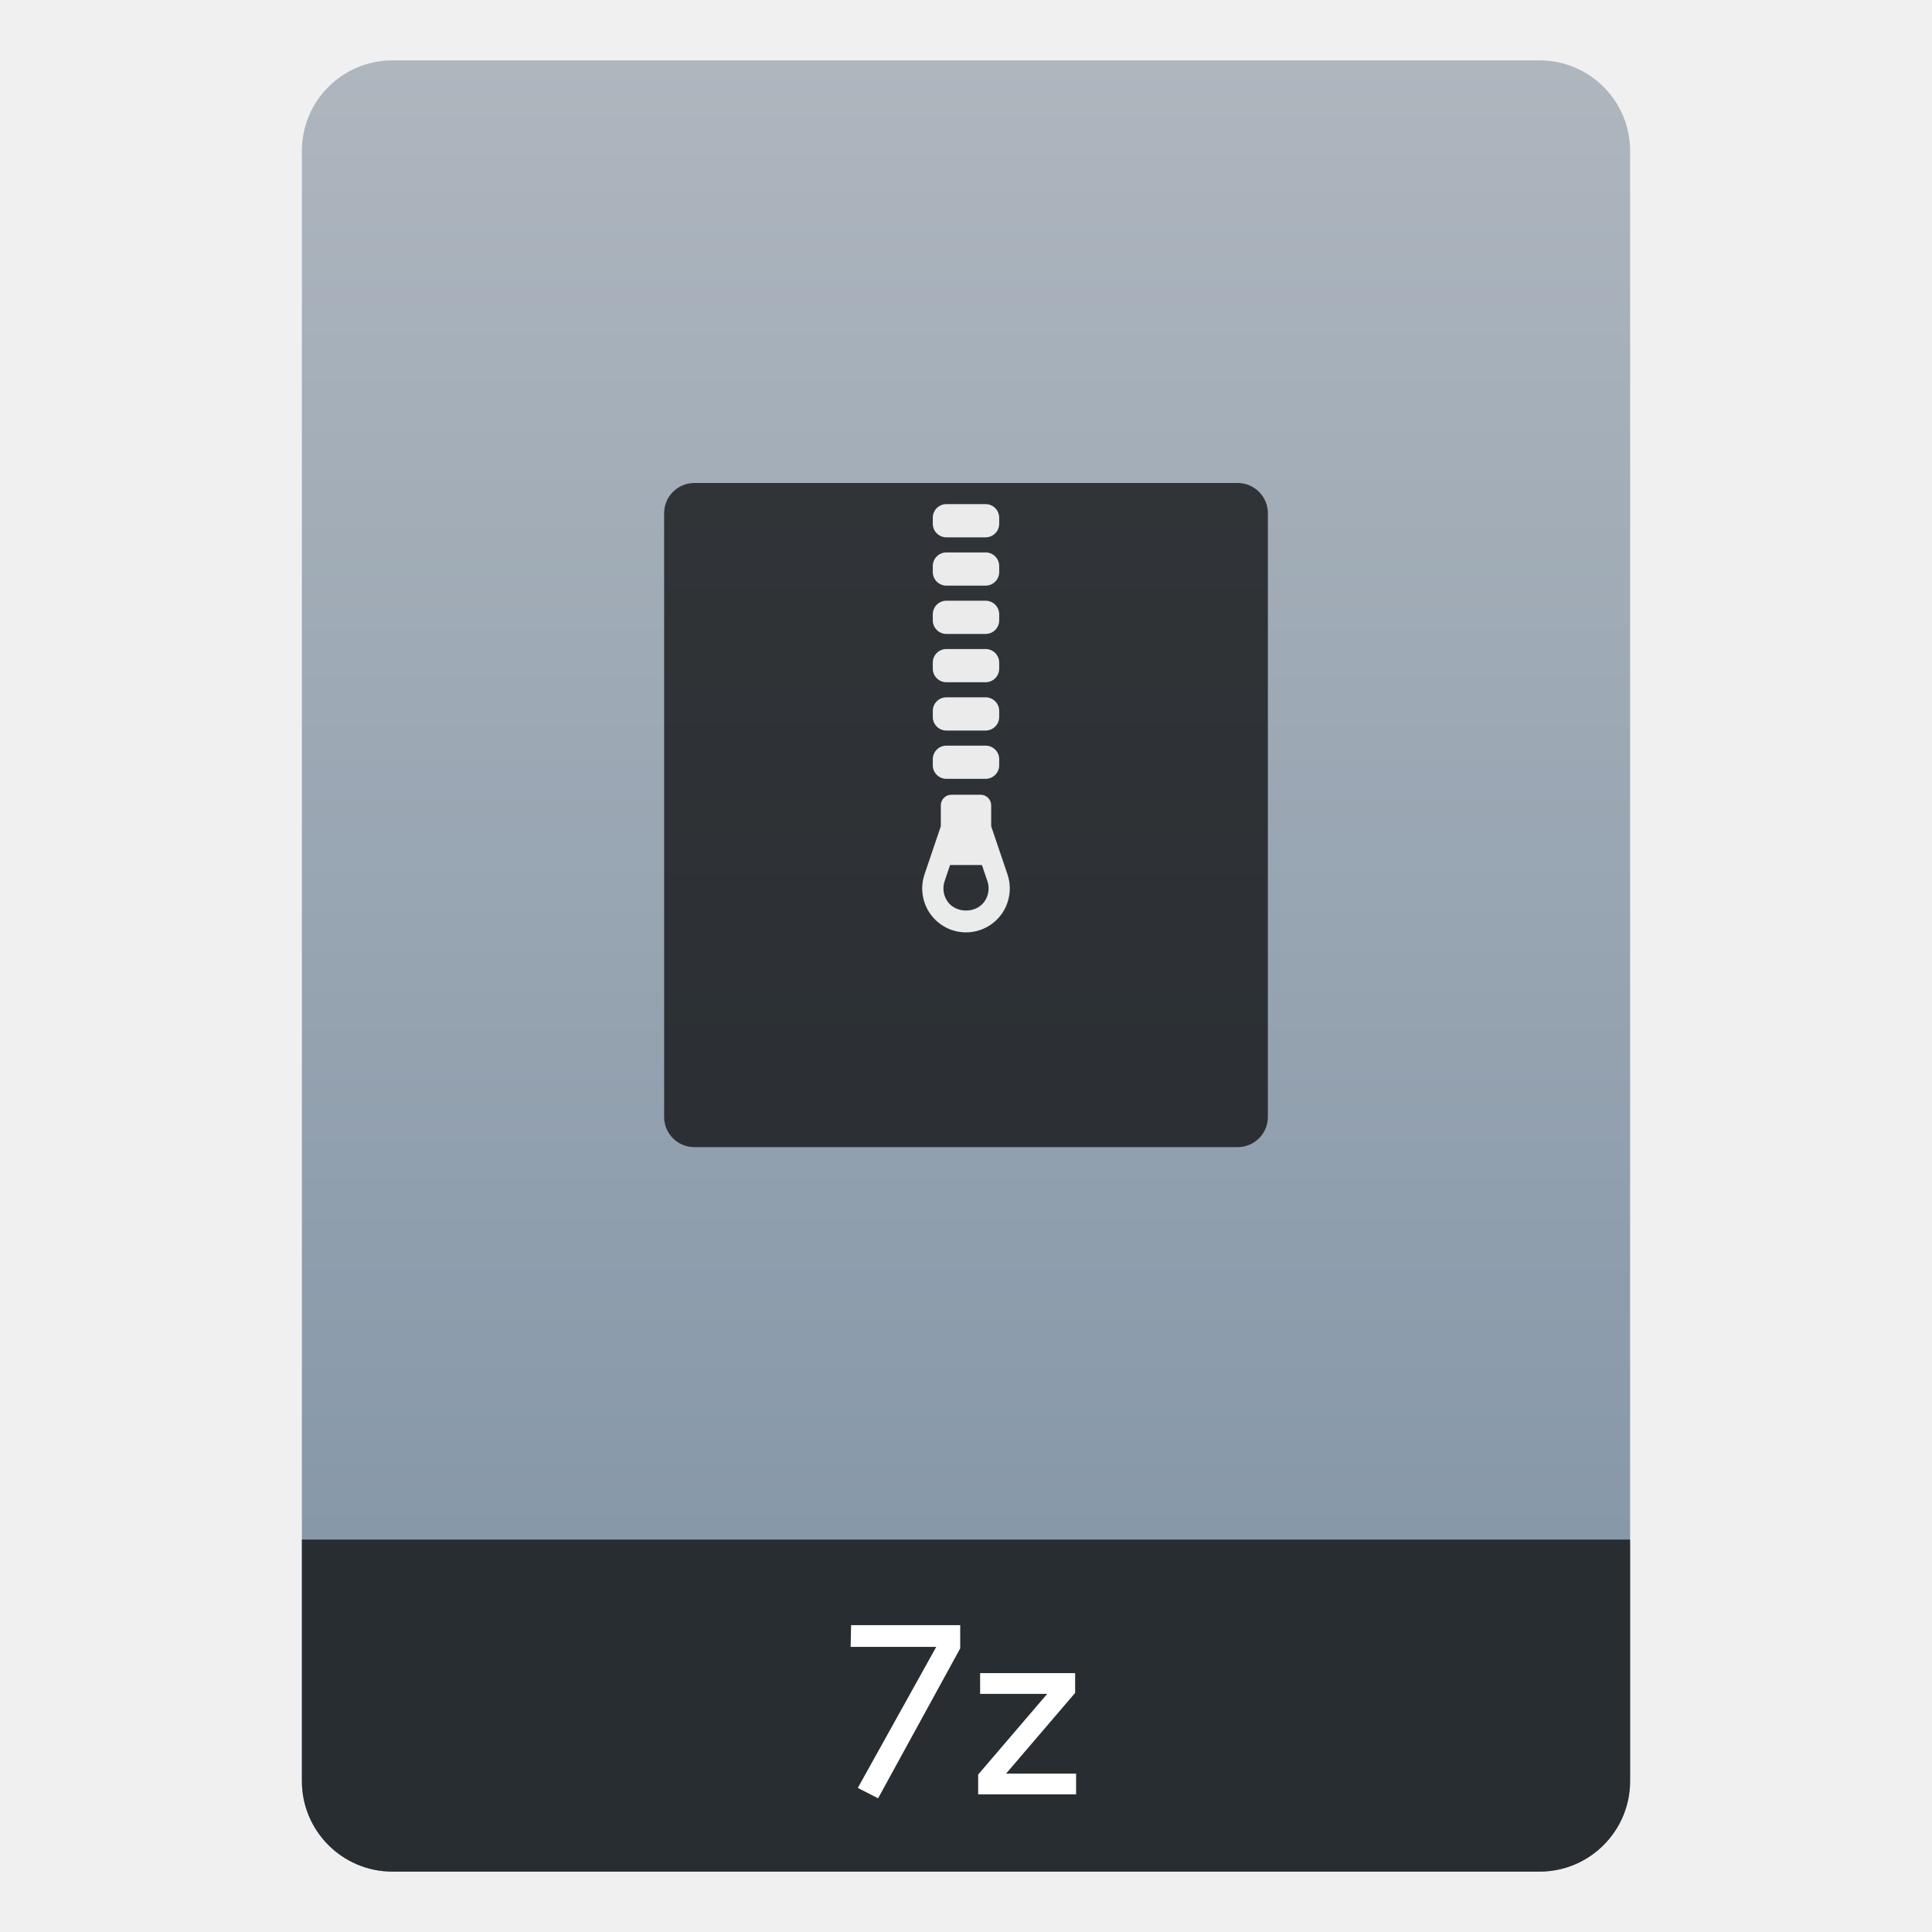
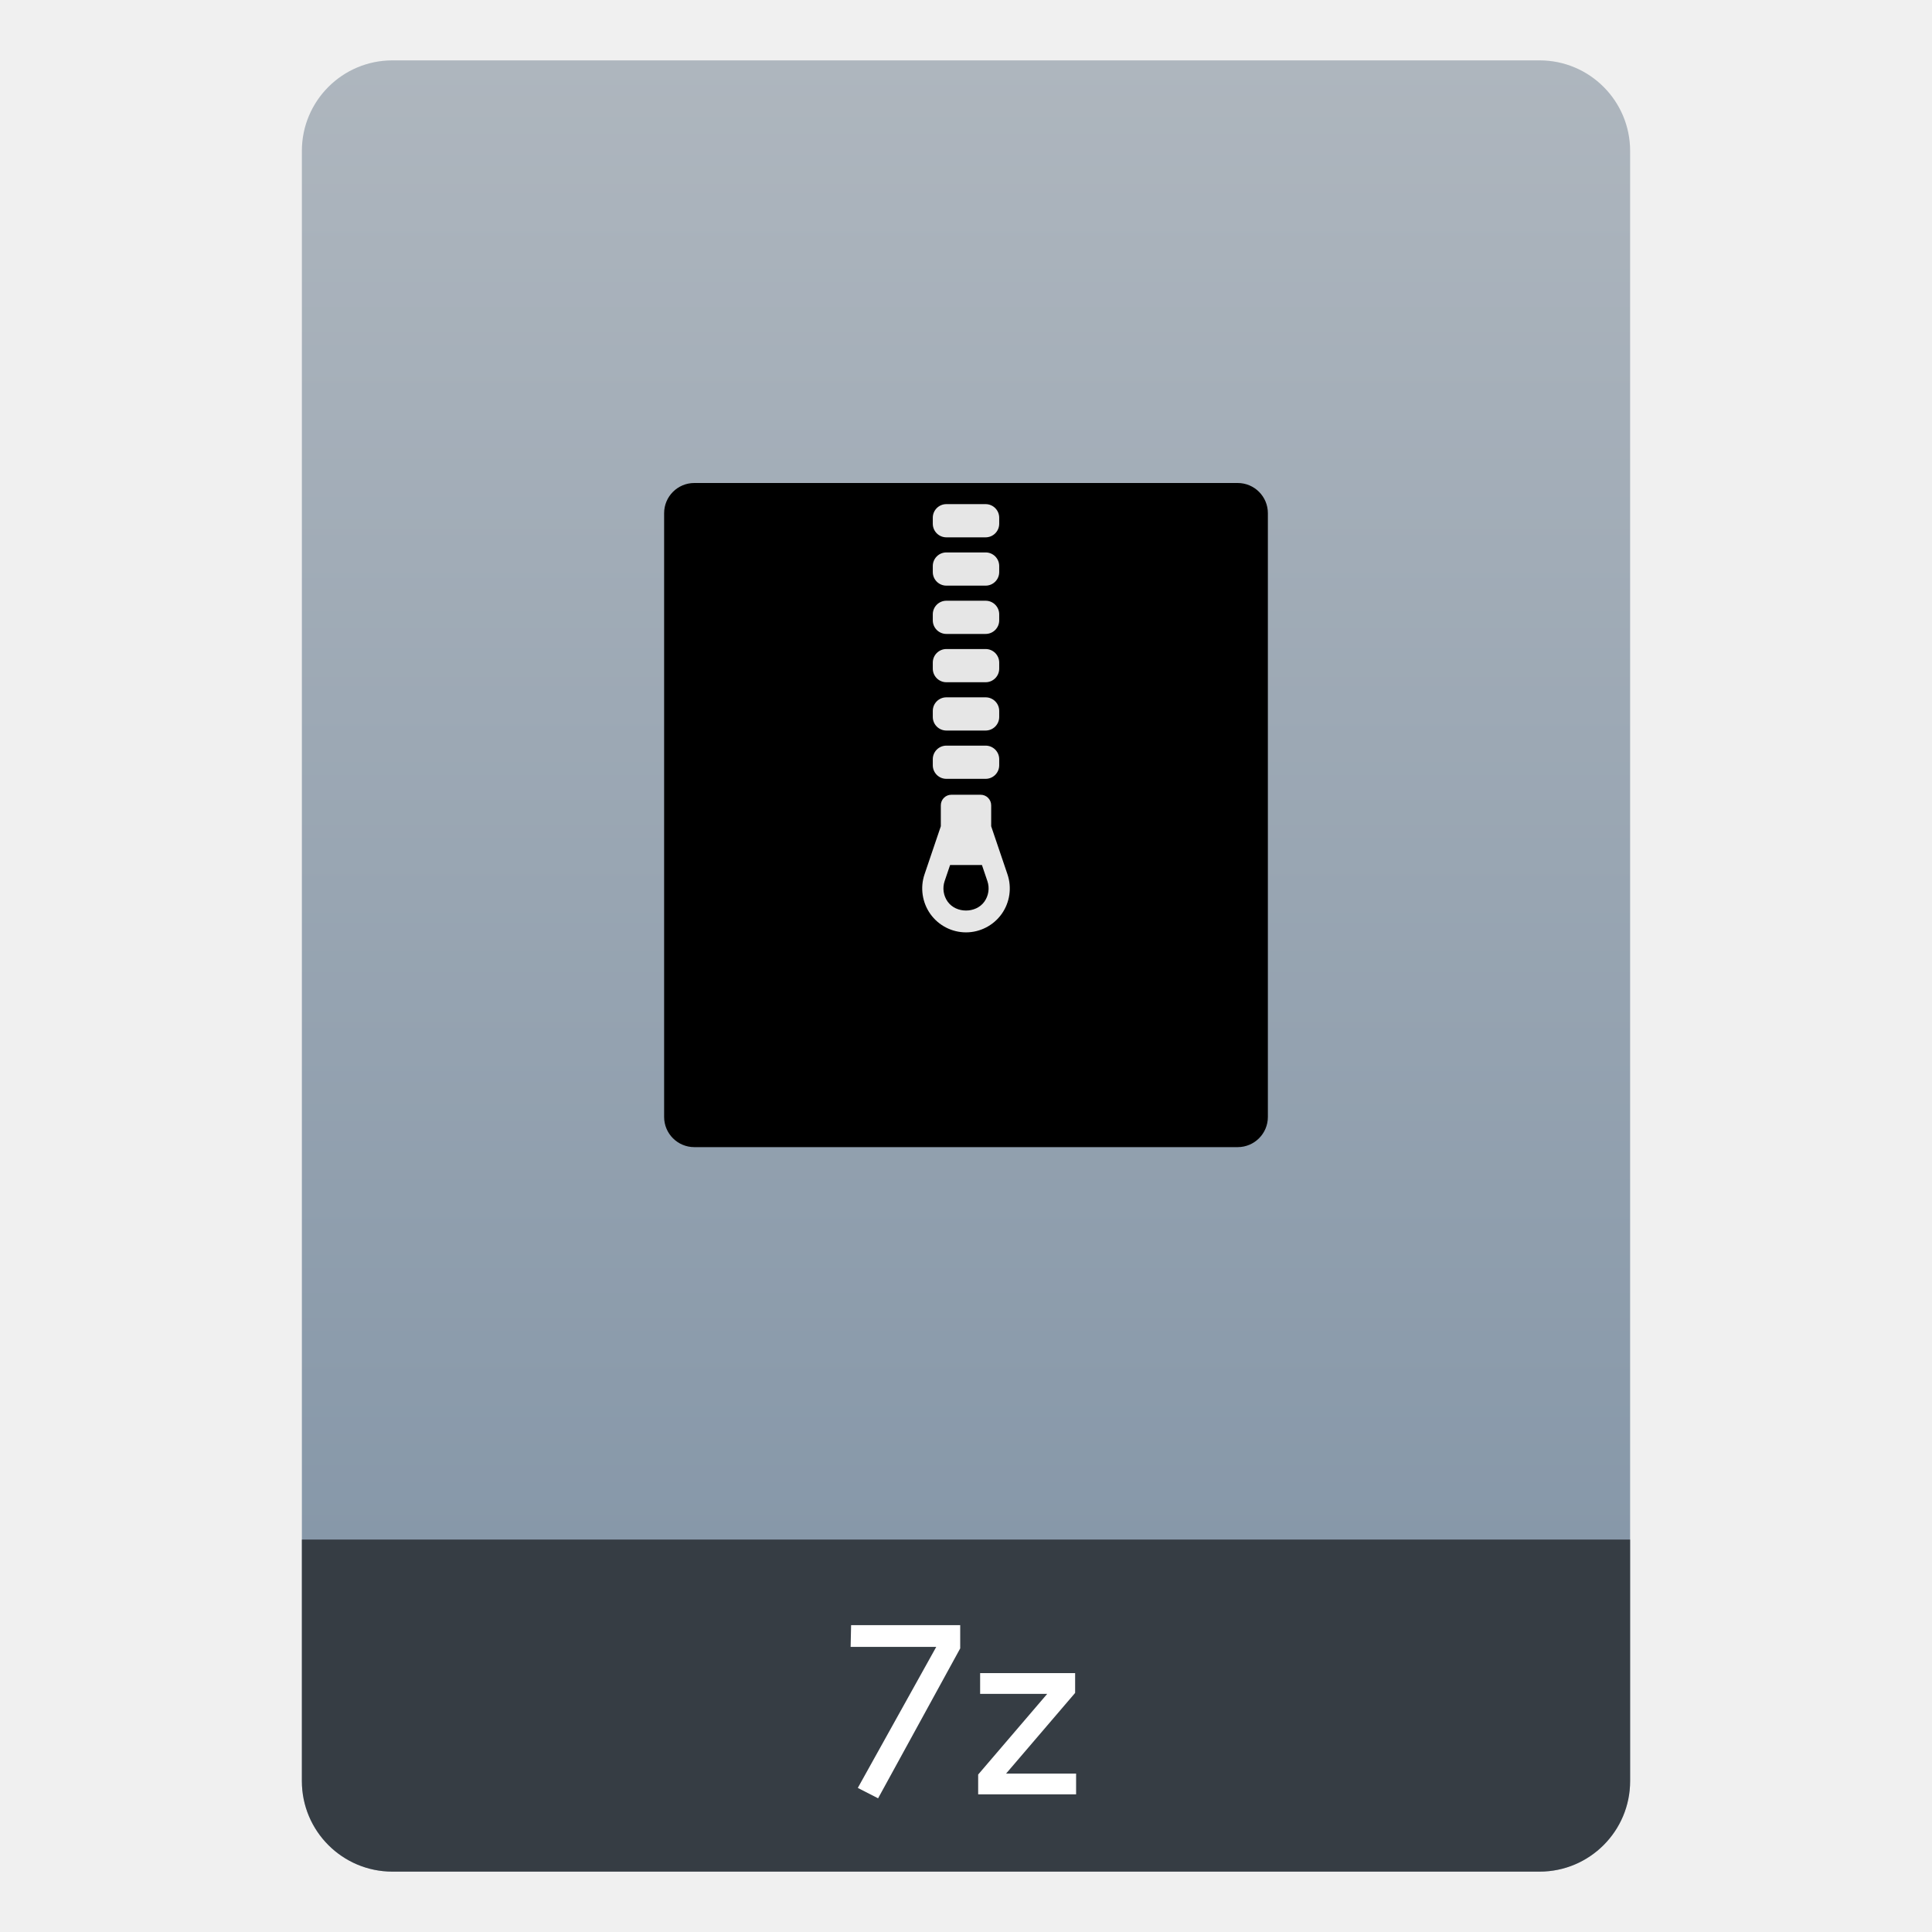
<svg xmlns="http://www.w3.org/2000/svg" version="1.1" width="64" height="64">
  <defs>
    <linearGradient x1="32" y1="51" x2="32" y2="2" gradientUnits="userSpaceOnUse" id="a">
      <stop stop-color="#8798A9" offset="0" />
      <stop stop-color="#AEB6BE" offset="1" />
    </linearGradient>
    <clipPath id="shadeClip">
      <rect x="0" y="51" width="64" height="13" />
    </clipPath>
  </defs>
  <rect id="paper" x="10" y="2" width="44" height="60" rx="3" ry="3" fill="url(#a)" />
-   <rect id="labelShade" x="10" y="2" width="44" height="60" rx="3" ry="3" fill="#000" opacity="0.7" clip-path="url(#shadeClip)" />
+   <rect id="labelShade" x="10" y="2" width="44" height="60" rx="3" ry="3" fill="#000" opacity="0.6" clip-path="url(#shadeClip)" />
  <g id="symbol">
-     <rect x="22" y="16" width="20" height="22" rx="1" ry="1" fill="#000" opacity="0.7" />
+     <rect x="22" y="16" width="20" height="22" rx="1" ry="1" fill="#000" opacity="0.6A" />
    <g id="zip" fill="#FFF" opacity="0.9">
      <rect x="30.9" y="16.7" width="2.2" height="1.1" rx="0.45" ry="0.45" />
      <rect x="30.9" y="18.3" width="2.2" height="1.1" rx="0.45" ry="0.45" />
      <rect x="30.9" y="19.9" width="2.2" height="1.1" rx="0.45" ry="0.45" />
      <rect x="30.9" y="21.5" width="2.2" height="1.1" rx="0.45" ry="0.45" />
      <rect x="30.9" y="23.1" width="2.2" height="1.1" rx="0.45" ry="0.45" />
      <rect x="30.9" y="24.7" width="2.2" height="1.1" rx="0.45" ry="0.45" />
      <path d="m 32.834,27.371 v -0.694 c 0,-0.193 -0.156,-0.35 -0.349,-0.35 H 31.515 c -0.193,0 -0.349,0.157 -0.349,0.35 v 0.694 l -0.539,1.59 c -0.151,0.443 -0.078,0.936 0.193,1.317 0.272,0.381 0.713,0.608 1.18,0.608 0.467,0 0.908,-0.228 1.18,-0.608 0.272,-0.382 0.344,-0.874 0.193,-1.317 z m -0.225,2.497 c -0.28,0.393 -0.937,0.393 -1.217,0 -0.14,-0.197 -0.178,-0.451 -0.1,-0.68 l 0.181,-0.533 h 1.055 l 0.181,0.534 c 0.078,0.228 0.04,0.482 -0.1,0.679 z" />
    </g>
  </g>
  <g id="text" fill="#FFF">
    <path d="m 29.088,59.571 -0.672,-0.344 2.598,-4.671 h -2.836 l 0.016,-0.721 h 3.614 v 0.77 z" />
    <path d="m 32.403,59.44 v -0.656 l 2.287,-2.672 H 32.468 v -0.688 h 3.147 v 0.656 l -2.287,2.672 h 2.319 v 0.688 z" />
  </g>
</svg>
